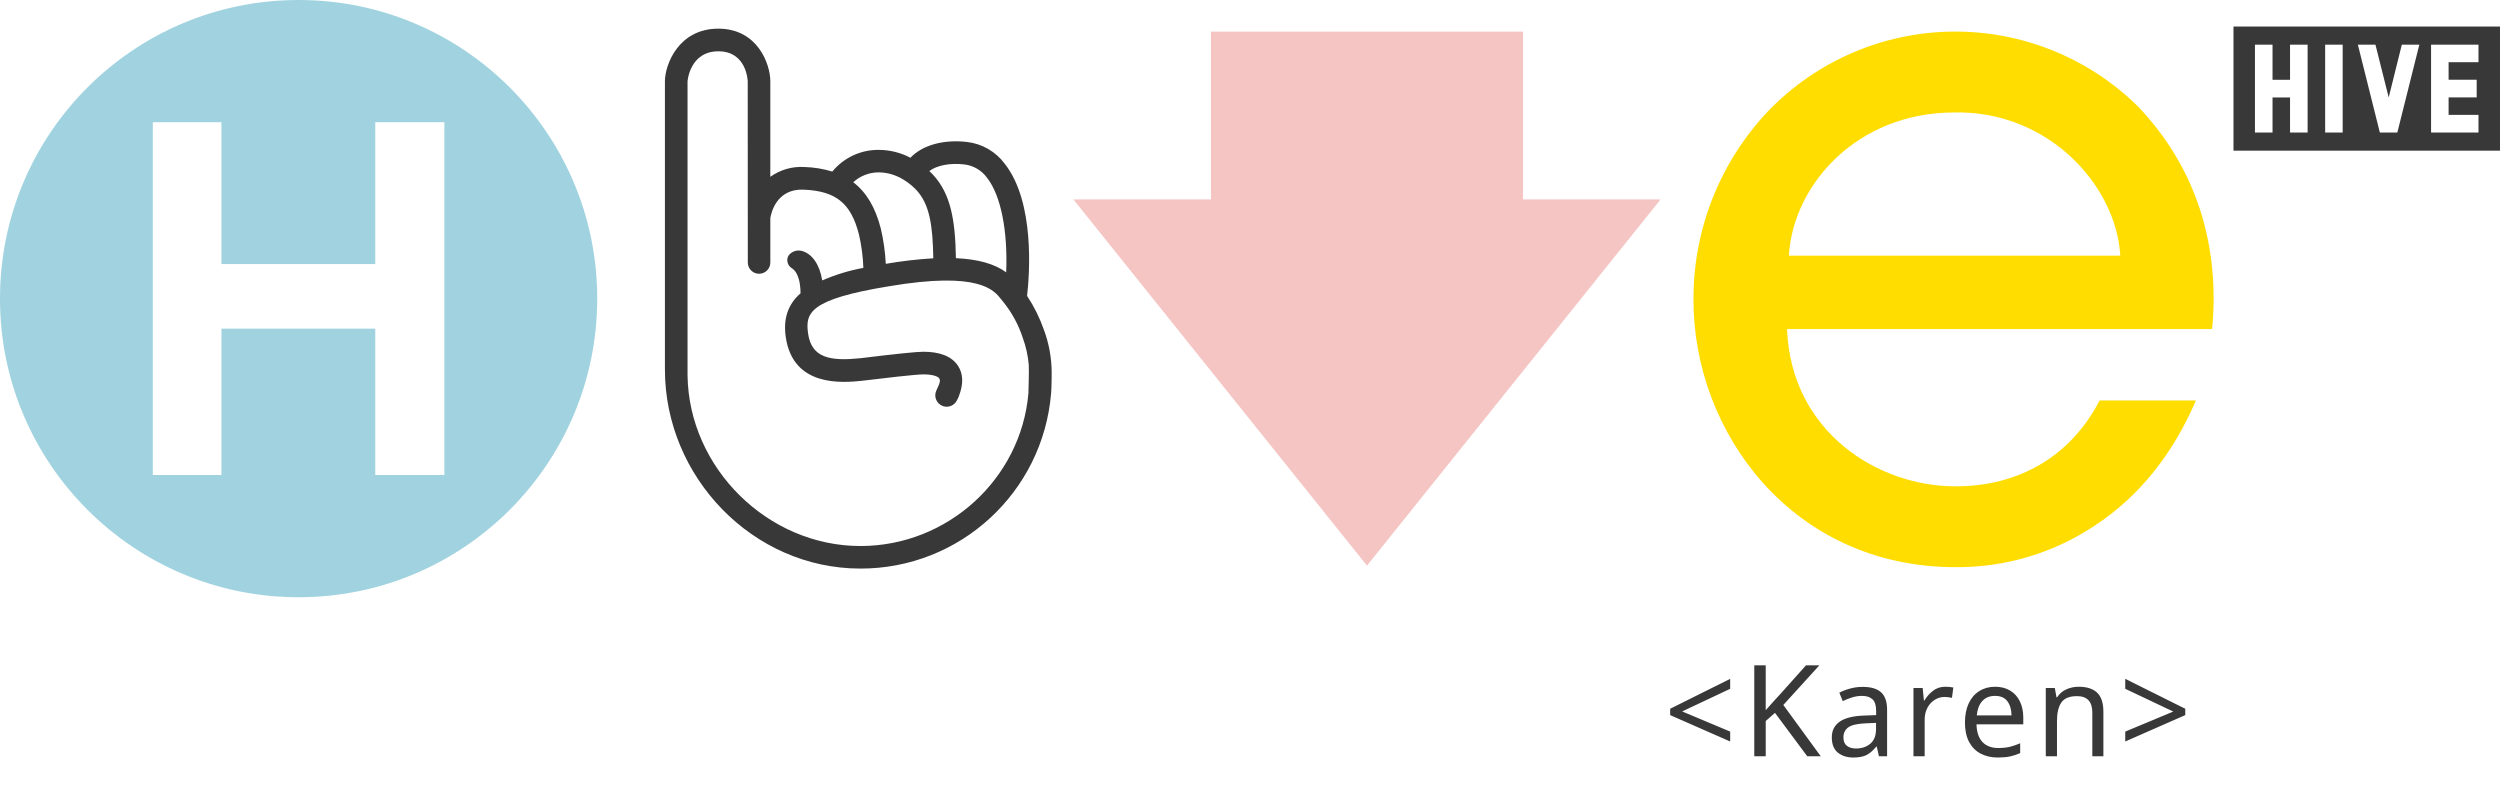
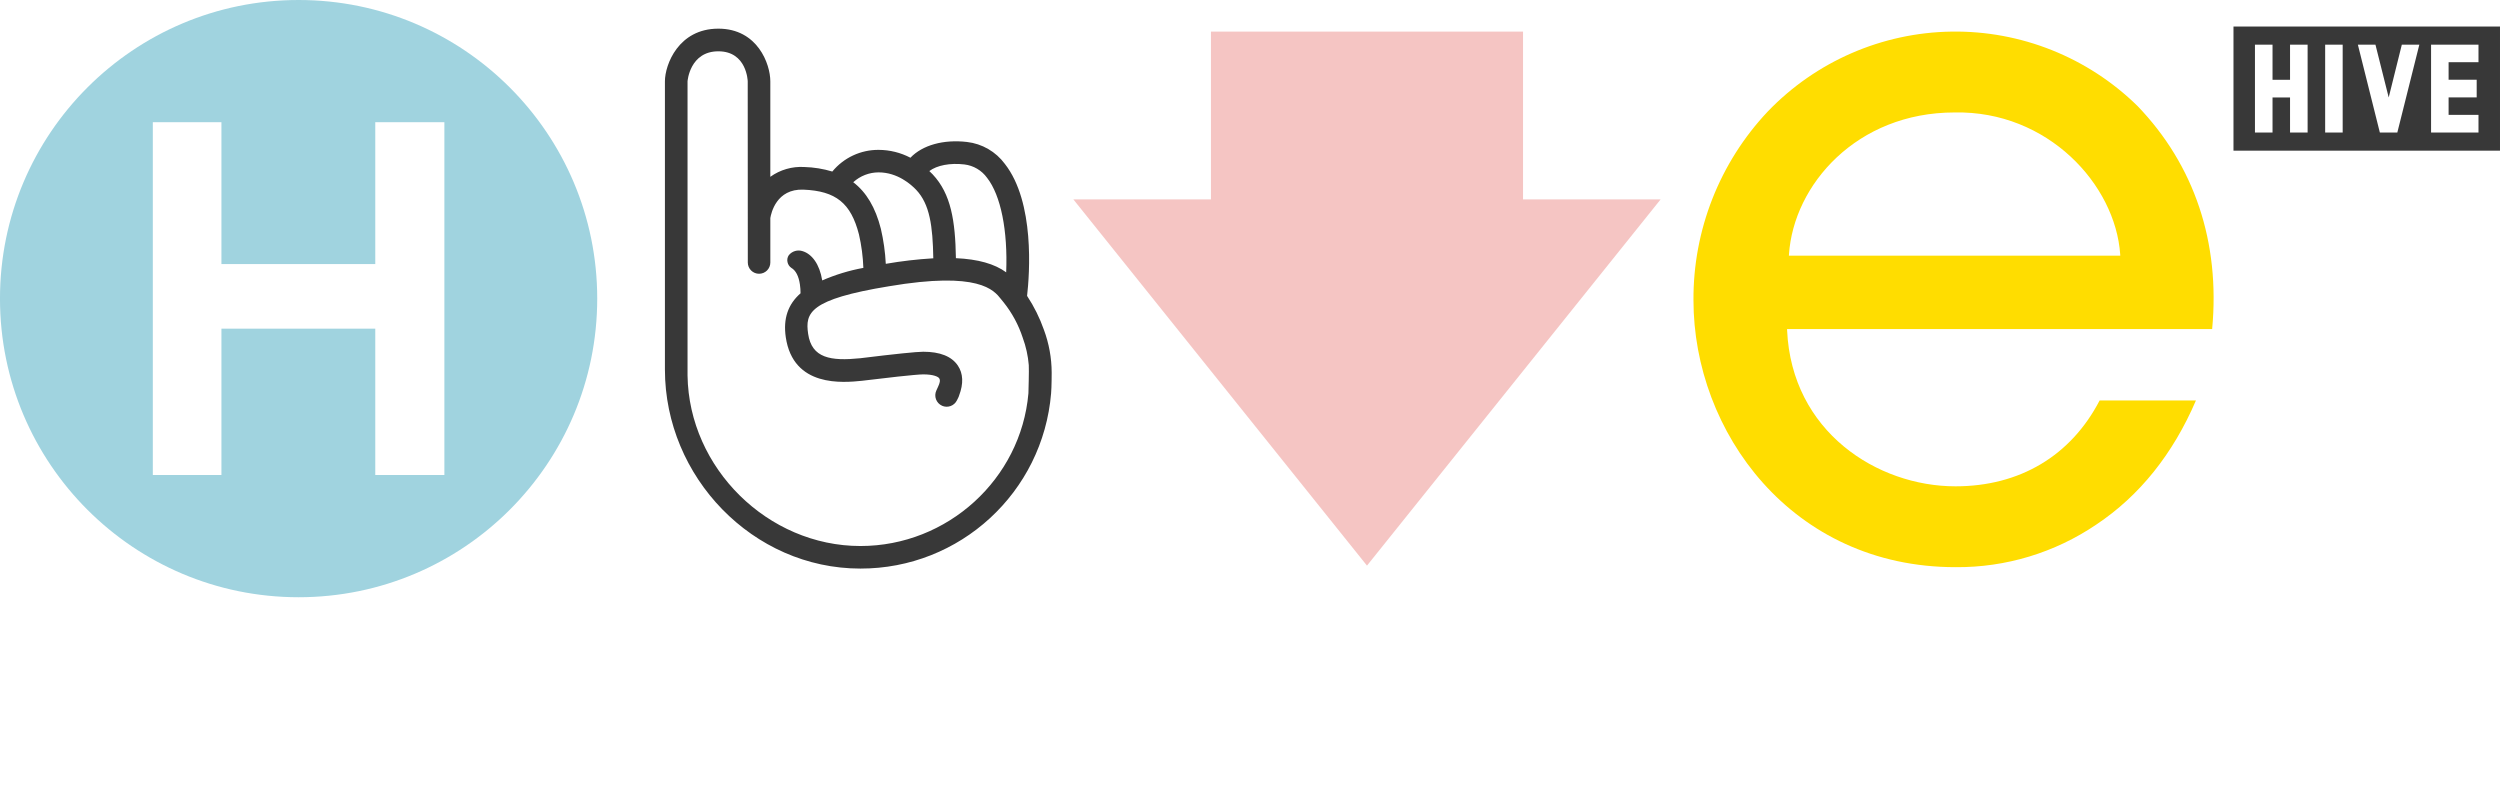
<svg xmlns="http://www.w3.org/2000/svg" id="HIVE_LOGO__4" width="628.074" height="198" viewBox="0 0 628.074 198">
  <path id="Path_1" data-name="Path 1" d="M572.787,37.192V6.01H505.83V37.192h66.957Zm-48.332-4.548H520.04V23.825h-4.4v8.819h-4.415V10.569h4.415v8.819h4.4V10.569h4.415V32.644Zm8.808,0h-4.4V10.569h4.4V32.644ZM552.52,10.569,547,32.611v.033h-4.371l-.033-.033-5.513-22.042h4.415l3.328,13.256,3.295-13.256Zm14.865,22.075H555.471V10.569h11.914v4.4h-7.51v4.4h7.055v4.437h-7.055v4.4h7.51v4.426Z" transform="translate(55.286 0.657)" fill="#383838" />
  <path id="Path_2" data-name="Path 2" d="M111.64,119.327H94.279V82.576H55.631v36.751H38.393V30.705H55.631V66.336H94.279V30.705H111.64v88.622Zm38.4-44.305a75.022,75.022,0,1,0-75.022,75.022,75.023,75.023,0,0,0,75.022-75.022" fill="#a0d3df" />
  <path id="Path_3" data-name="Path 3" d="M490.755,63.458H407.5l.022-.3c1.154-17.538,17.039-35.686,41.61-35.686,23.384-.466,40.412,18.082,41.61,35.686l.011.3Zm4.315-37.627a65.346,65.346,0,0,0-92.882,1.409A68.512,68.512,0,0,0,383.53,74.662c0,32.957,24.626,67.046,65.837,67.046a62.113,62.113,0,0,0,35.42-10.738c10.782-7.188,19.191-17.66,24.981-31.149H485.574c-7.233,13.922-20.089,21.576-36.219,21.576-19.657,0-41.166-13.744-42.3-39.214l-.011-.3H513.839c2.041-21.8-4.448-41.177-18.769-56.053" transform="translate(41.919 0.781)" fill="#fd0" />
  <path id="Path_4" data-name="Path 4" d="M220.2,101.224a2.869,2.869,0,0,0,3.749-1.353l.277-.555c.044-.089.166-.355.166-.355.033-.078.055-.155.1-.288,1.143-3.017,1.032-5.558-.322-7.554-1.553-2.3-4.47-3.461-8.686-3.461-1.631,0-7.155.566-15.552,1.6l-.266.033c-7.432.754-12.213-.011-13.1-6.146-.754-5.236.233-8.653,20.311-11.936,22.607-3.827,26.357.954,28.154,3.239.233.3.455.566.666.821a28.356,28.356,0,0,1,4.781,8.863A26.053,26.053,0,0,1,242,91.007c.089,1.176-.089,7.088-.089,7.088-1.875,21.554-20.322,38.371-42.2,38.371-23.284,0-43.085-19.568-43.44-42.819V19.724c0-.078.577-7.543,7.743-7.543s7.377,7.477,7.377,7.543l.022,45.515a2.826,2.826,0,0,0,2.829,2.829h0a2.826,2.826,0,0,0,2.829-2.829V54.068c.2-1.231,1.531-7.388,8.309-7.133,8.164.333,11.936,3.383,13.955,11.248a44.589,44.589,0,0,1,1.109,8.408,47.422,47.422,0,0,0-10.339,3.15c-.654-4.1-2.6-6.634-4.9-7.344a3.17,3.17,0,0,0-3.494,1.009,2.19,2.19,0,0,0-.322,1.753,2.318,2.318,0,0,0,.965,1.431c1.109.654,1.841,2.052,2.152,4.182a15.318,15.318,0,0,1,.155,2.207c-3.161,2.762-4.382,6.367-3.716,10.982,1.841,12.735,14.432,11.47,19.18,10.993l.255-.033c5.1-.632,13.345-1.575,15.109-1.575,2.629,0,3.738.61,3.982.954.377.521.166,1.22-.244,2.119-.144.333-.3.666-.455,1a2.861,2.861,0,0,0,1.431,3.8Zm16.129-33.512c-2.917-2.141-7.055-3.306-12.635-3.561C223.537,54.8,222.473,48,217.858,43.1c-.222-.233-.51-.521-.843-.832,1.919-1.453,5.236-2.085,8.808-1.664h0a8.228,8.228,0,0,1,5.7,3.361c3.45,4.4,5.225,13.245,4.8,23.75M213.72,46.99c3.394,3.594,4.16,9.041,4.293,17.194a106.675,106.675,0,0,0-11.936,1.387,49.811,49.811,0,0,0-1.242-8.819c-1.353-5.325-3.627-9.152-6.933-11.681a9.461,9.461,0,0,1,6.4-2.474v-.41l.011.41c4.759.011,8.164,3.084,9.407,4.393m33.889,51.094c.144-1.564.144-5.214.144-5.214a31.207,31.207,0,0,0-1.941-10.7,39.027,39.027,0,0,0-4.238-8.542c.632-5.535,1.963-23.517-5.58-33.157a13.789,13.789,0,0,0-9.518-5.513c-5.924-.688-11.2.8-14.21,3.96a17.312,17.312,0,0,0-7.976-1.975,14.917,14.917,0,0,0-11.648,5.447,26.822,26.822,0,0,0-7.055-1.143,13.269,13.269,0,0,0-8.519,2.463V19.713c0-4.315-3.195-13.223-13.056-13.223-10.039,0-13.423,9.085-13.423,13.223V92.128c0,27.011,22.086,50,49.1,50.007a48.014,48.014,0,0,0,47.922-44.05Z" transform="translate(16.459 0.709)" fill="#383838" />
  <path id="Path_5" data-name="Path 5" d="M316.858,141.32l73.768-92.005H356.061V7.15H277.656V49.314H243.09Z" transform="translate(26.569 0.781)" fill="#f5c5c3" />
-   <text id="_Karen_" data-name="&lt;Karen&gt;" transform="translate(423 190)" fill="#383838" font-size="32" font-family="SimplonMono, Simplon Mono" letter-spacing="0.041em">
-     <tspan x="-5" y="0">&lt;Karen&gt;</tspan>
-   </text>
</svg>
